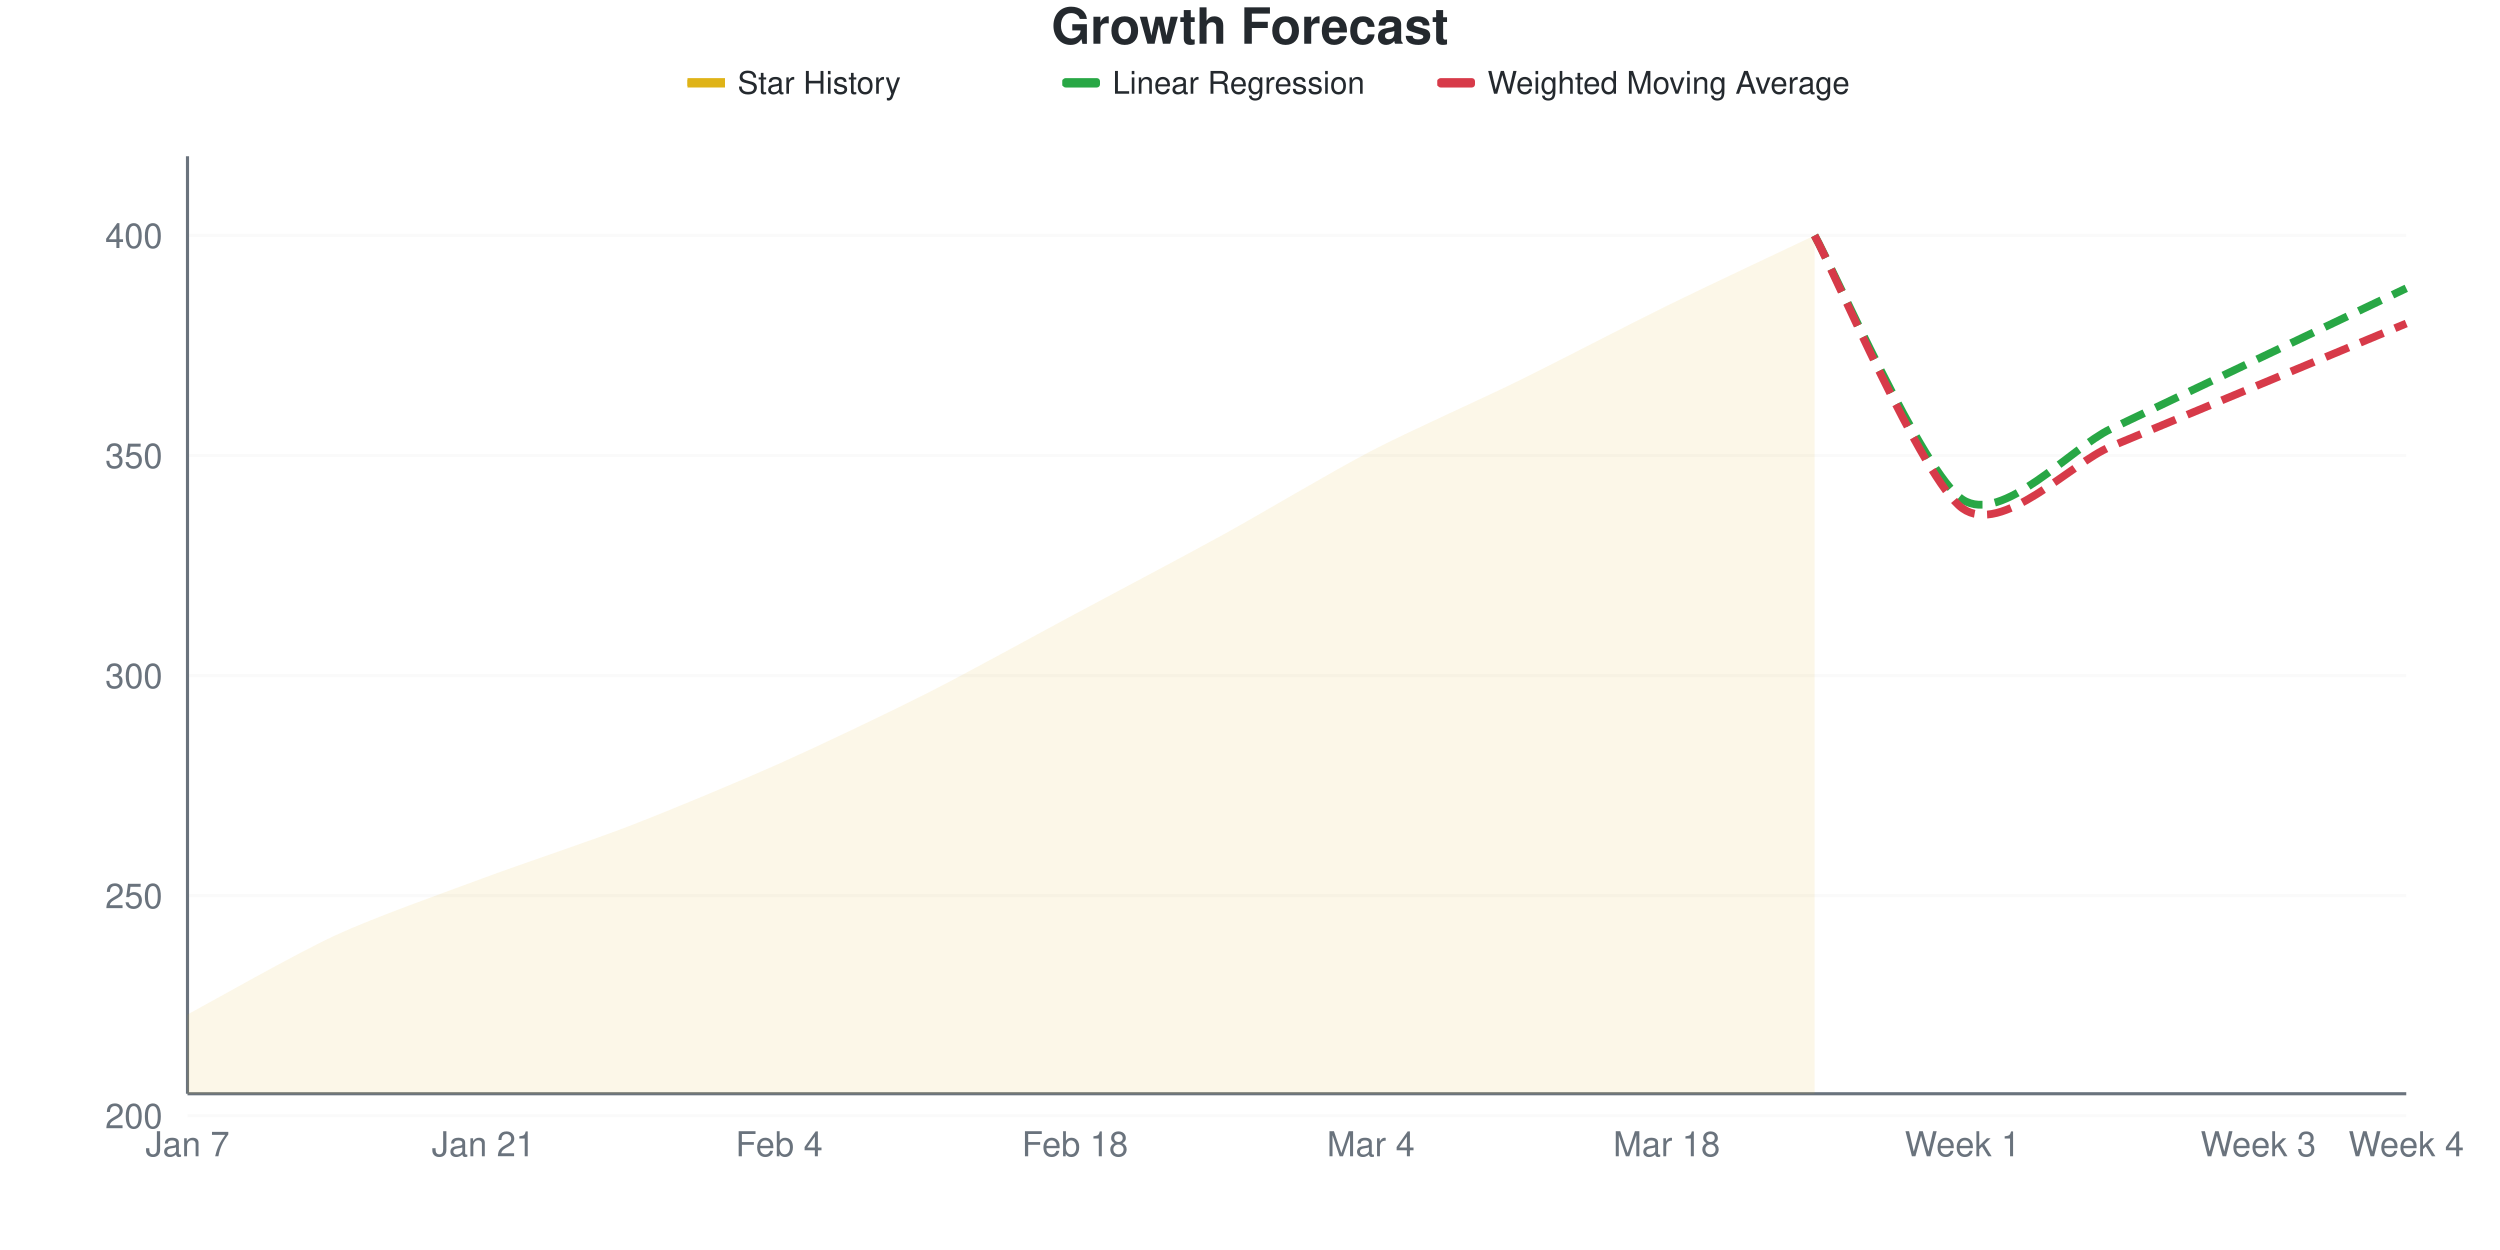
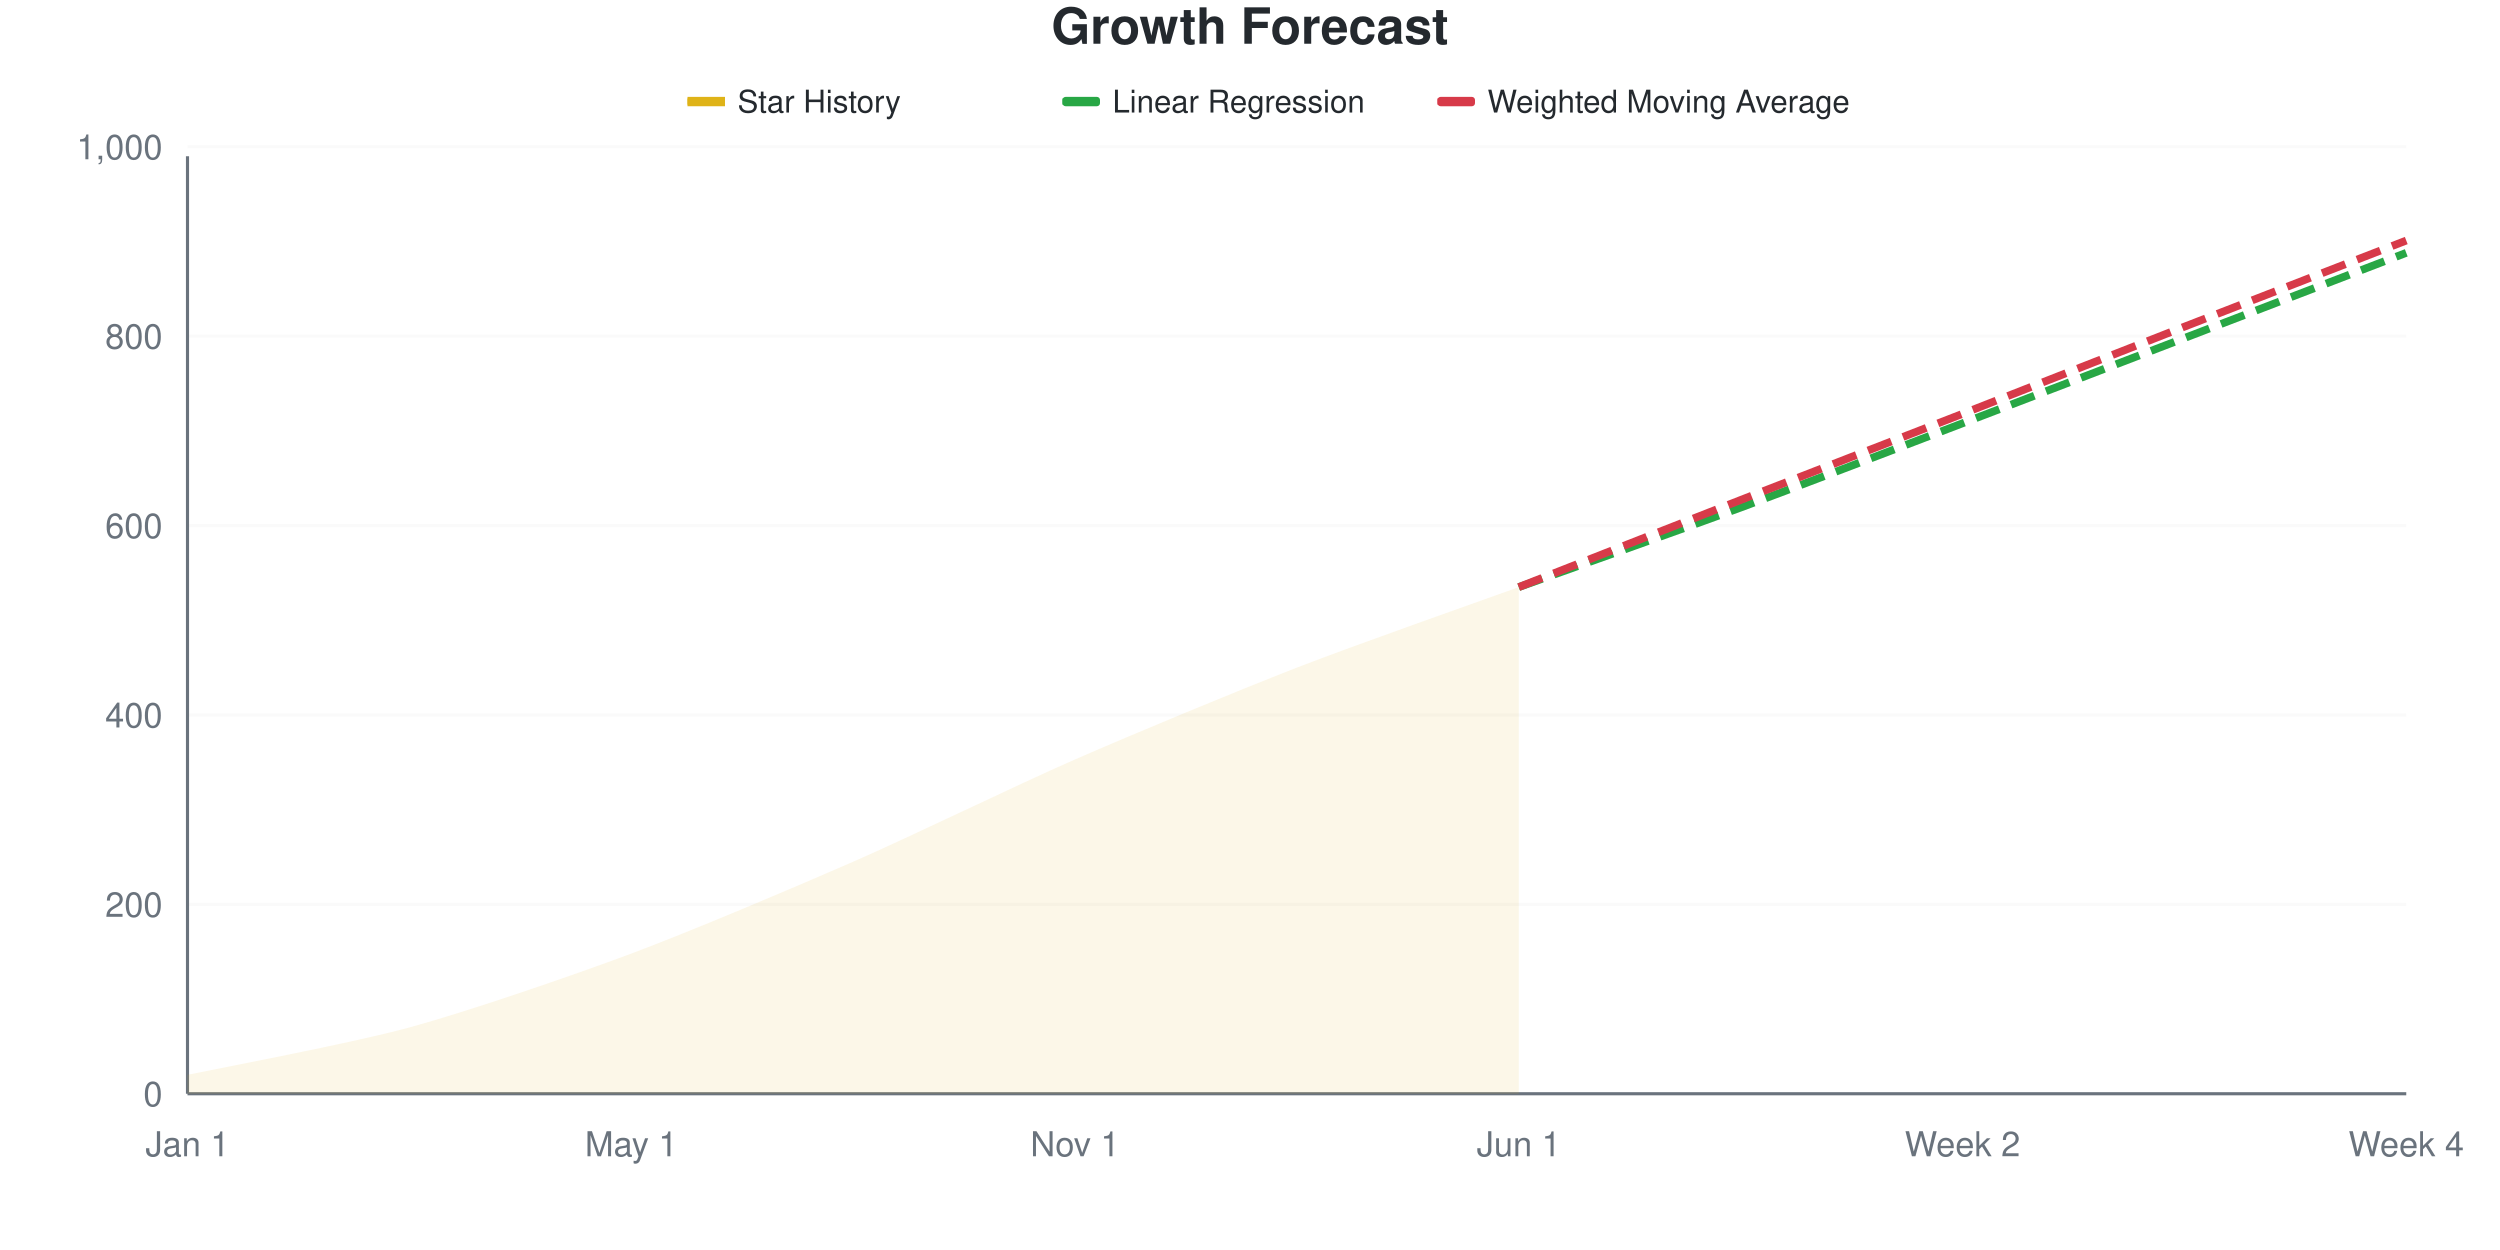
<svg xmlns="http://www.w3.org/2000/svg" viewBox="0 0 800 400" width="800" height="400">
  <style>
    @keyframes drawLine {
      to { stroke-dashoffset: 0; }
    }
    @keyframes fadeInPoint {
      from { opacity: 0; }
      to { opacity: 1; }
    }
    .data-line-0 {
-       stroke-dasharray: 868;
-       stroke-dashoffset: 868;
+       stroke-dasharray: 683;
+       stroke-dashoffset: 683;
      animation: drawLine 2s ease-out forwards;
    }
    .data-point {
      opacity: 0;
      animation: fadeInPoint 0.5s ease-out forwards;
    }
    .chart-bg { fill: #fff; }
    .chart-text { fill: #24292e; }
    .chart-muted { fill: #6a737d; }
    .chart-grid { stroke: #eee; }
    .chart-axis { stroke: #6a737d; }
    @media (prefers-color-scheme: dark) {
      .chart-bg { fill: #0d1117; }
      .chart-text { fill: #e6edf3; }
      .chart-muted { fill: #8b949e; }
      .chart-grid { stroke: #21262d; }
      .chart-axis { stroke: #8b949e; }
    }
  </style>
  <rect width="800" height="400" class="chart-bg" />
  <text x="400" y="14" text-anchor="middle" class="chart-text" font-size="16" font-weight="bold" font-family="-apple-system, BlinkMacSystemFont, 'Segoe UI', Helvetica, Arial, sans-serif">Growth Forecast</text>
  <g class="legend">
-     <rect x="220" y="25" width="12" height="3" fill="#dfb317" />
-     <line x1="220" y1="26.5" x2="232" y2="26.5" stroke="#dfb317" stroke-width="2" />
-     <text x="236" y="30" class="chart-text" font-size="10" font-family="-apple-system, BlinkMacSystemFont, 'Segoe UI', Helvetica, Arial, sans-serif">Star History</text>
-     <rect x="340" y="25" width="12" height="3" fill="#28a745" rx="1" />
-     <line x1="340" y1="26.5" x2="352" y2="26.5" stroke="#28a745" stroke-width="2" stroke-dasharray="4,2" />
-     <text x="356" y="30" class="chart-text" font-size="10" font-family="-apple-system, BlinkMacSystemFont, 'Segoe UI', Helvetica, Arial, sans-serif">Linear Regression</text>
-     <rect x="460" y="25" width="12" height="3" fill="#d73a49" rx="1" />
-     <line x1="460" y1="26.5" x2="472" y2="26.5" stroke="#d73a49" stroke-width="2" stroke-dasharray="4,2" />
-     <text x="476" y="30" class="chart-text" font-size="10" font-family="-apple-system, BlinkMacSystemFont, 'Segoe UI', Helvetica, Arial, sans-serif">Weighted Moving Average</text>
+     <rect x="220" y="31" width="12" height="3" fill="#dfb317" />
+     <line x1="220" y1="32.5" x2="232" y2="32.5" stroke="#dfb317" stroke-width="2" />
+     <text x="236" y="36" class="chart-text" font-size="10" font-family="-apple-system, BlinkMacSystemFont, 'Segoe UI', Helvetica, Arial, sans-serif">Star History</text>
+     <rect x="340" y="31" width="12" height="3" fill="#28a745" rx="1" />
+     <line x1="340" y1="32.5" x2="352" y2="32.5" stroke="#28a745" stroke-width="2" stroke-dasharray="4,2" />
+     <text x="356" y="36" class="chart-text" font-size="10" font-family="-apple-system, BlinkMacSystemFont, 'Segoe UI', Helvetica, Arial, sans-serif">Linear Regression</text>
+     <rect x="460" y="31" width="12" height="3" fill="#d73a49" rx="1" />
+     <line x1="460" y1="32.5" x2="472" y2="32.5" stroke="#d73a49" stroke-width="2" stroke-dasharray="4,2" />
+     <text x="476" y="36" class="chart-text" font-size="10" font-family="-apple-system, BlinkMacSystemFont, 'Segoe UI', Helvetica, Arial, sans-serif">Weighted Moving Average</text>
  </g>
  <g class="grid">
-     <line x1="60" y1="357.042" x2="770" y2="357.042" class="chart-grid" stroke-opacity="0.3" />
-     <text x="52" y="361.042" text-anchor="end" class="chart-muted" font-size="11" font-family="-apple-system, BlinkMacSystemFont, 'Segoe UI', Helvetica, Arial, sans-serif">200</text>
-     <line x1="60" y1="286.62" x2="770" y2="286.62" class="chart-grid" stroke-opacity="0.3" />
-     <text x="52" y="290.62" text-anchor="end" class="chart-muted" font-size="11" font-family="-apple-system, BlinkMacSystemFont, 'Segoe UI', Helvetica, Arial, sans-serif">250</text>
-     <line x1="60" y1="216.197" x2="770" y2="216.197" class="chart-grid" stroke-opacity="0.3" />
-     <text x="52" y="220.197" text-anchor="end" class="chart-muted" font-size="11" font-family="-apple-system, BlinkMacSystemFont, 'Segoe UI', Helvetica, Arial, sans-serif">300</text>
-     <line x1="60" y1="145.775" x2="770" y2="145.775" class="chart-grid" stroke-opacity="0.3" />
-     <text x="52" y="149.775" text-anchor="end" class="chart-muted" font-size="11" font-family="-apple-system, BlinkMacSystemFont, 'Segoe UI', Helvetica, Arial, sans-serif">350</text>
-     <line x1="60" y1="75.352" x2="770" y2="75.352" class="chart-grid" stroke-opacity="0.3" />
-     <text x="52" y="79.352" text-anchor="end" class="chart-muted" font-size="11" font-family="-apple-system, BlinkMacSystemFont, 'Segoe UI', Helvetica, Arial, sans-serif">400</text>
+     <line x1="60" y1="350" x2="770" y2="350" class="chart-grid" stroke-opacity="0.3" />
+     <text x="52" y="354" text-anchor="end" class="chart-muted" font-size="11" font-family="-apple-system, BlinkMacSystemFont, 'Segoe UI', Helvetica, Arial, sans-serif">0</text>
+     <line x1="60" y1="289.394" x2="770" y2="289.394" class="chart-grid" stroke-opacity="0.3" />
+     <text x="52" y="293.394" text-anchor="end" class="chart-muted" font-size="11" font-family="-apple-system, BlinkMacSystemFont, 'Segoe UI', Helvetica, Arial, sans-serif">200</text>
+     <line x1="60" y1="228.788" x2="770" y2="228.788" class="chart-grid" stroke-opacity="0.3" />
+     <text x="52" y="232.788" text-anchor="end" class="chart-muted" font-size="11" font-family="-apple-system, BlinkMacSystemFont, 'Segoe UI', Helvetica, Arial, sans-serif">400</text>
+     <line x1="60" y1="168.182" x2="770" y2="168.182" class="chart-grid" stroke-opacity="0.3" />
+     <text x="52" y="172.182" text-anchor="end" class="chart-muted" font-size="11" font-family="-apple-system, BlinkMacSystemFont, 'Segoe UI', Helvetica, Arial, sans-serif">600</text>
+     <line x1="60" y1="107.576" x2="770" y2="107.576" class="chart-grid" stroke-opacity="0.3" />
+     <text x="52" y="111.576" text-anchor="end" class="chart-muted" font-size="11" font-family="-apple-system, BlinkMacSystemFont, 'Segoe UI', Helvetica, Arial, sans-serif">800</text>
+     <line x1="60" y1="46.97" x2="770" y2="46.97" class="chart-grid" stroke-opacity="0.3" />
+     <text x="52" y="50.97" text-anchor="end" class="chart-muted" font-size="11" font-family="-apple-system, BlinkMacSystemFont, 'Segoe UI', Helvetica, Arial, sans-serif">1,000</text>
  </g>
  <g class="milestones">
    
  </g>
  <g class="x-axis">
-     <text x="60" y="370" text-anchor="middle" class="chart-muted" font-size="11" font-family="-apple-system, BlinkMacSystemFont, 'Segoe UI', Helvetica, Arial, sans-serif">Jan 7</text>
-     <text x="154.667" y="370" text-anchor="middle" class="chart-muted" font-size="11" font-family="-apple-system, BlinkMacSystemFont, 'Segoe UI', Helvetica, Arial, sans-serif">Jan 21</text>
-     <text x="249.333" y="370" text-anchor="middle" class="chart-muted" font-size="11" font-family="-apple-system, BlinkMacSystemFont, 'Segoe UI', Helvetica, Arial, sans-serif">Feb 4</text>
-     <text x="344" y="370" text-anchor="middle" class="chart-muted" font-size="11" font-family="-apple-system, BlinkMacSystemFont, 'Segoe UI', Helvetica, Arial, sans-serif">Feb 18</text>
-     <text x="438.667" y="370" text-anchor="middle" class="chart-muted" font-size="11" font-family="-apple-system, BlinkMacSystemFont, 'Segoe UI', Helvetica, Arial, sans-serif">Mar 4</text>
-     <text x="533.333" y="370" text-anchor="middle" class="chart-muted" font-size="11" font-family="-apple-system, BlinkMacSystemFont, 'Segoe UI', Helvetica, Arial, sans-serif">Mar 18</text>
-     <text x="628" y="370" text-anchor="middle" class="chart-muted" font-size="11" font-family="-apple-system, BlinkMacSystemFont, 'Segoe UI', Helvetica, Arial, sans-serif">Week 1</text>
-     <text x="722.667" y="370" text-anchor="middle" class="chart-muted" font-size="11" font-family="-apple-system, BlinkMacSystemFont, 'Segoe UI', Helvetica, Arial, sans-serif">Week 3</text>
+     <text x="60" y="370" text-anchor="middle" class="chart-muted" font-size="11" font-family="-apple-system, BlinkMacSystemFont, 'Segoe UI', Helvetica, Arial, sans-serif">Jan 1</text>
+     <text x="202" y="370" text-anchor="middle" class="chart-muted" font-size="11" font-family="-apple-system, BlinkMacSystemFont, 'Segoe UI', Helvetica, Arial, sans-serif">May 1</text>
+     <text x="344" y="370" text-anchor="middle" class="chart-muted" font-size="11" font-family="-apple-system, BlinkMacSystemFont, 'Segoe UI', Helvetica, Arial, sans-serif">Nov 1</text>
+     <text x="486" y="370" text-anchor="middle" class="chart-muted" font-size="11" font-family="-apple-system, BlinkMacSystemFont, 'Segoe UI', Helvetica, Arial, sans-serif">Jun 1</text>
+     <text x="628" y="370" text-anchor="middle" class="chart-muted" font-size="11" font-family="-apple-system, BlinkMacSystemFont, 'Segoe UI', Helvetica, Arial, sans-serif">Week 2</text>
    <text x="770" y="370" text-anchor="middle" class="chart-muted" font-size="11" font-family="-apple-system, BlinkMacSystemFont, 'Segoe UI', Helvetica, Arial, sans-serif">Week 4</text>
  </g>
  <line x1="60" y1="50" x2="60" y2="350" class="chart-axis" stroke-width="1" />
  <line x1="60" y1="350" x2="770" y2="350" class="chart-axis" stroke-width="1" />
-   <path d="M60,324.648 C66.311,321.268 94.711,305.117 107.333,299.296 C119.956,293.474 142.044,285.681 154.667,280.986 C167.289,276.291 189.378,268.967 202,264.085 C214.622,259.202 236.711,250 249.333,244.366 C261.956,238.732 284.044,228.216 296.667,221.831 C309.289,215.446 331.378,203.239 344,196.479 C356.622,189.718 378.711,178.075 391.333,171.127 C403.956,164.178 426.044,150.939 438.667,144.366 C451.289,137.793 473.378,128.028 486,121.831 C498.622,115.634 520.711,104.085 533.333,97.887 C545.956,91.69 574.356,78.357 580.667,75.352 L580.667,350 L60,350 Z" fill="#dfb317" fill-opacity="0.1" />
-   <path d="M60,324.648 C66.311,321.268 94.711,305.117 107.333,299.296 C119.956,293.474 142.044,285.681 154.667,280.986 C167.289,276.291 189.378,268.967 202,264.085 C214.622,259.202 236.711,250 249.333,244.366 C261.956,238.732 284.044,228.216 296.667,221.831 C309.289,215.446 331.378,203.239 344,196.479 C356.622,189.718 378.711,178.075 391.333,171.127 C403.956,164.178 426.044,150.939 438.667,144.366 C451.289,137.793 473.378,128.028 486,121.831 C498.622,115.634 520.711,104.085 533.333,97.887 C545.956,91.69 574.356,78.357 580.667,75.352" fill="none" stroke="#dfb317" stroke-width="2.5" class="data-line-0" />
-   <path d="M580.667,75.352 C586.978,86.62 615.378,151.596 628,159.859 C640.622,168.122 662.711,143.333 675.333,137.324 C687.956,131.315 710.044,120.798 722.667,114.789 C735.289,108.779 763.689,95.258 770,92.254" fill="none" stroke="#28a745" stroke-width="2.5" stroke-dasharray="8,4" />
-   <path d="M580.667,75.352 C586.978,86.995 615.378,153.662 628,162.676 C640.622,171.69 662.711,148.216 675.333,142.958 C687.956,137.7 710.044,128.498 722.667,123.239 C735.289,117.981 763.689,106.15 770,103.521" fill="none" stroke="#d73a49" stroke-width="2.5" stroke-dasharray="8,4" />
+   <path d="M60,343.939 C69.467,341.919 112.067,333.96 131,328.788 C149.933,323.616 183.067,312.222 202,305.152 C220.933,298.081 254.067,284.04 273,275.758 C291.933,267.475 325.067,251.313 344,243.03 C362.933,234.747 396.067,220.99 415,213.636 C433.933,206.283 476.533,191.313 486,187.879 L486,350 L60,350 Z" fill="#dfb317" fill-opacity="0.1" />
+   <path d="M60,343.939 C69.467,341.919 112.067,333.96 131,328.788 C149.933,323.616 183.067,312.222 202,305.152 C220.933,298.081 254.067,284.04 273,275.758 C291.933,267.475 325.067,251.313 344,243.03 C362.933,234.747 396.067,220.99 415,213.636 C433.933,206.283 476.533,191.313 486,187.879" fill="none" stroke="#dfb317" stroke-width="2.5" class="data-line-0" />
+   <path d="M486,187.879 C495.467,184.485 538.067,169.414 557,162.424 C575.933,155.434 609.067,142.687 628,135.455 C646.933,128.222 680.067,115.455 699,108.182 C717.933,100.909 760.533,84.545 770,80.909" fill="none" stroke="#28a745" stroke-width="2.5" stroke-dasharray="8,4" />
+   <path d="M486,187.879 C495.467,184.162 538.067,167.394 557,160 C575.933,152.606 609.067,139.818 628,132.424 C646.933,125.03 680.067,111.939 699,104.545 C717.933,97.152 760.533,80.646 770,76.97" fill="none" stroke="#d73a49" stroke-width="2.5" stroke-dasharray="8,4" />
  <g class="points">
-     <circle cx="60" cy="324.648" r="4" fill="#dfb317" class="data-point" style="animation-delay: 1.50s" />
-     <circle cx="107.333" cy="299.296" r="4" fill="#dfb317" class="data-point" style="animation-delay: 1.55s" />
-     <circle cx="154.667" cy="280.986" r="4" fill="#dfb317" class="data-point" style="animation-delay: 1.60s" />
-     <circle cx="202" cy="264.085" r="4" fill="#dfb317" class="data-point" style="animation-delay: 1.65s" />
-     <circle cx="249.333" cy="244.366" r="4" fill="#dfb317" class="data-point" style="animation-delay: 1.70s" />
-     <circle cx="296.667" cy="221.831" r="4" fill="#dfb317" class="data-point" style="animation-delay: 1.75s" />
-     <circle cx="344" cy="196.479" r="4" fill="#dfb317" class="data-point" style="animation-delay: 1.80s" />
-     <circle cx="391.333" cy="171.127" r="4" fill="#dfb317" class="data-point" style="animation-delay: 1.85s" />
-     <circle cx="438.667" cy="144.366" r="4" fill="#dfb317" class="data-point" style="animation-delay: 1.90s" />
-     <circle cx="486" cy="121.831" r="4" fill="#dfb317" class="data-point" style="animation-delay: 1.95s" />
-     <circle cx="533.333" cy="97.887" r="4" fill="#dfb317" class="data-point" style="animation-delay: 2.00s" />
-     <circle cx="580.667" cy="75.352" r="4" fill="#dfb317" class="data-point" style="animation-delay: 2.05s" />
+     <circle cx="60" cy="343.939" r="4" fill="#dfb317" class="data-point" style="animation-delay: 1.50s" />
+     <circle cx="131" cy="328.788" r="4" fill="#dfb317" class="data-point" style="animation-delay: 1.55s" />
+     <circle cx="202" cy="305.152" r="4" fill="#dfb317" class="data-point" style="animation-delay: 1.60s" />
+     <circle cx="273" cy="275.758" r="4" fill="#dfb317" class="data-point" style="animation-delay: 1.65s" />
+     <circle cx="344" cy="243.03" r="4" fill="#dfb317" class="data-point" style="animation-delay: 1.70s" />
+     <circle cx="415" cy="213.636" r="4" fill="#dfb317" class="data-point" style="animation-delay: 1.75s" />
+     <circle cx="486" cy="187.879" r="4" fill="#dfb317" class="data-point" style="animation-delay: 1.80s" />
  </g>
</svg>
